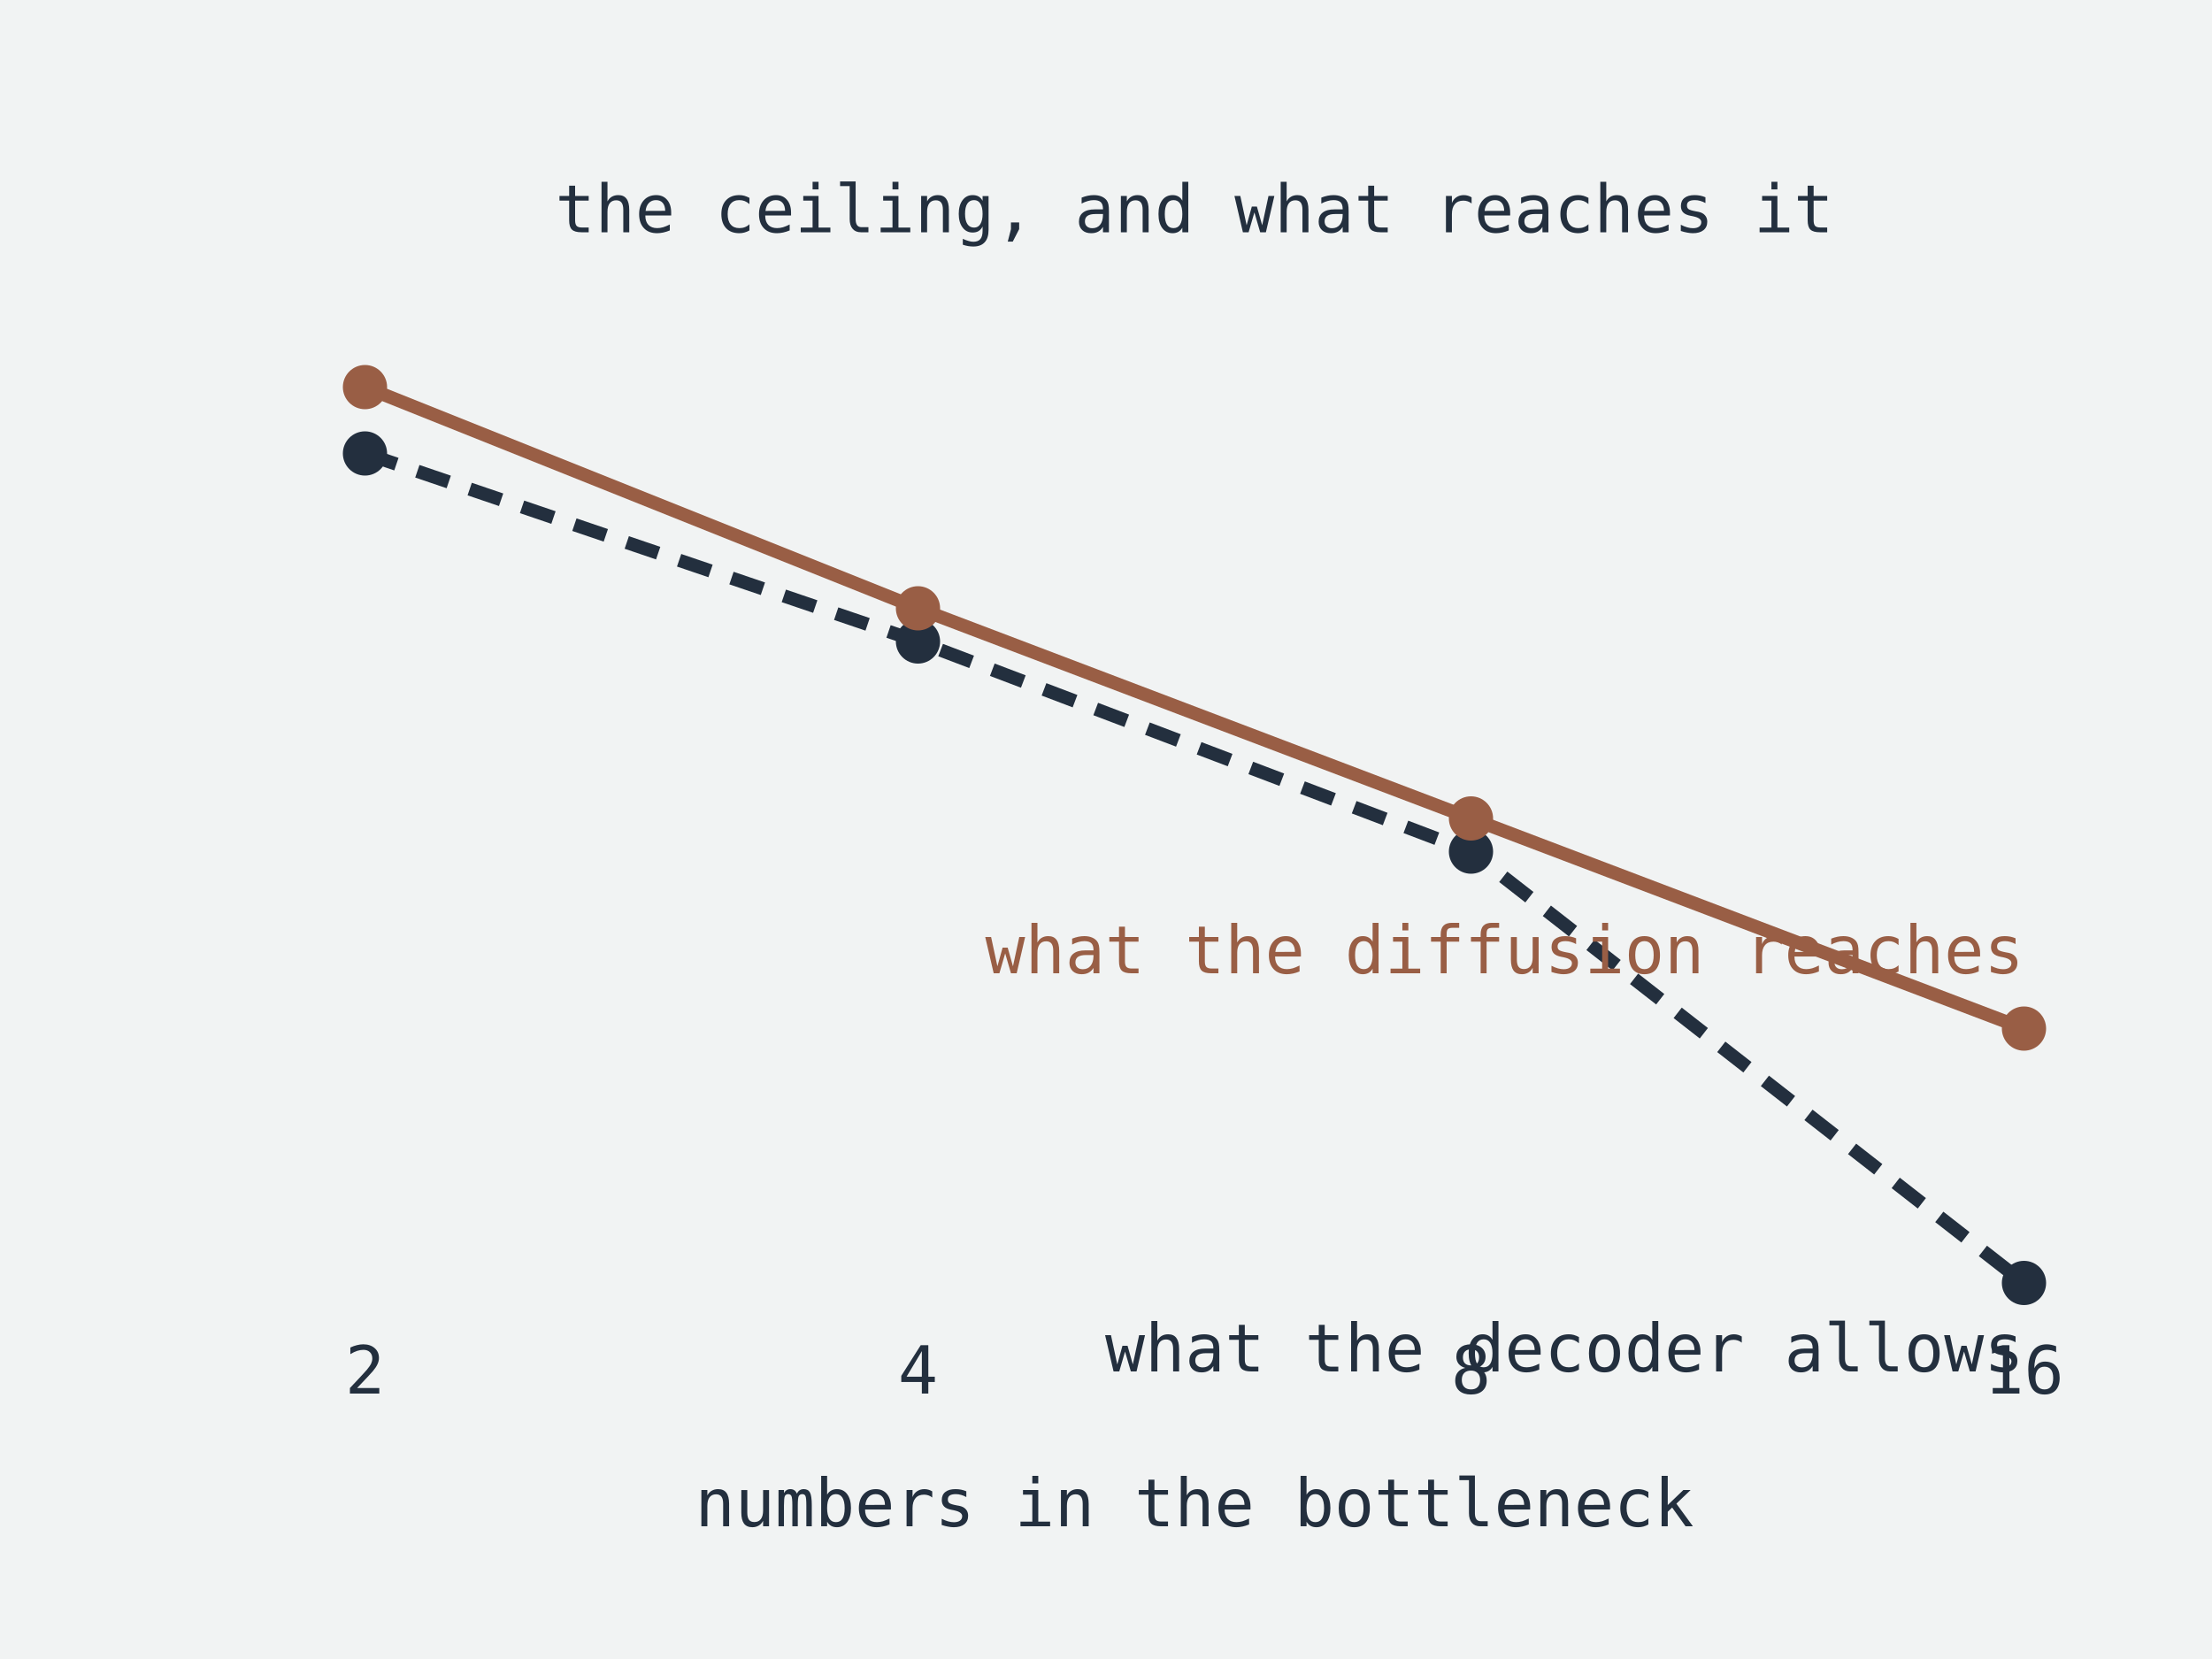
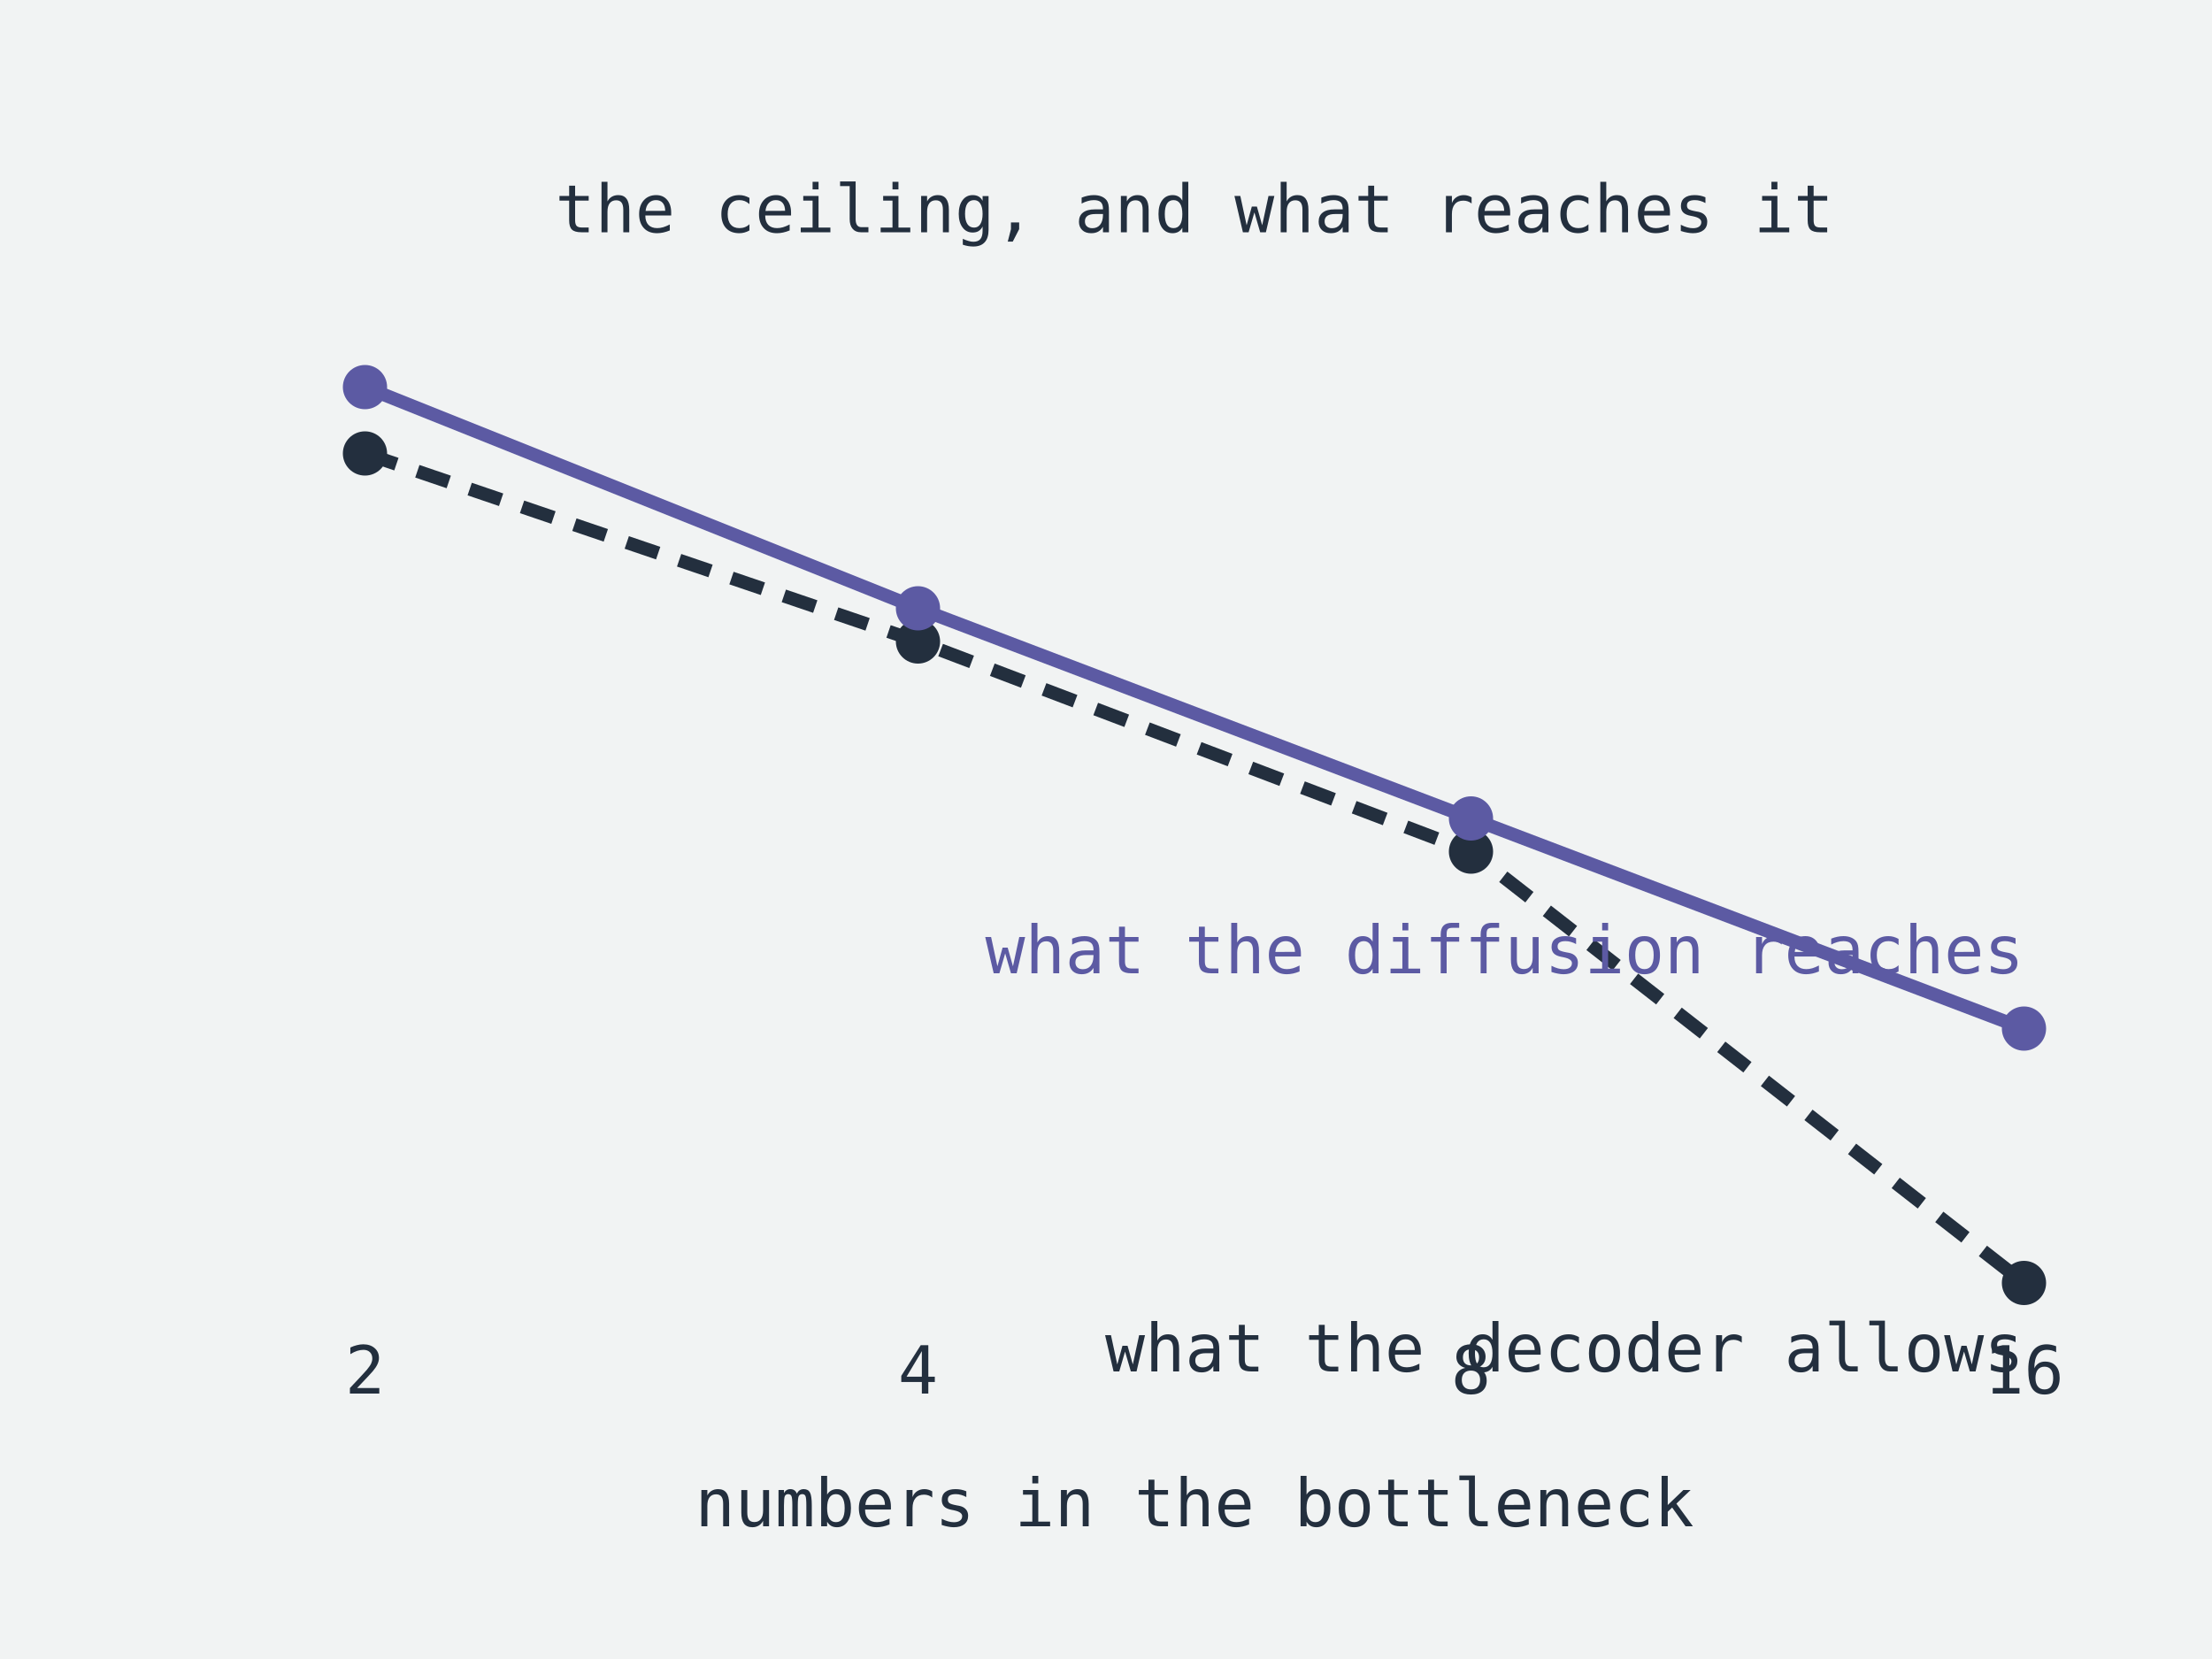
<svg xmlns="http://www.w3.org/2000/svg" viewBox="0 0 400 300">
  <rect width="400" height="300" fill="#f1f3f3" />
  <polyline points="66,82 166,116 266,154 366,232" fill="none" stroke="#232f3e" stroke-width="2.4" stroke-dasharray="6 4" />
  <circle cx="66" cy="82" r="4" fill="#232f3e" />
  <circle cx="166" cy="116" r="4" fill="#232f3e" />
  <circle cx="266" cy="154" r="4" fill="#232f3e" />
  <circle cx="366" cy="232" r="4" fill="#232f3e" />
  <text x="366" y="248" text-anchor="end" font-family="monospace" font-size="12" fill="#232f3e">what the decoder allows</text>
-   <polyline points="66,70 166,110 266,148 366,186" fill="none" stroke="#995e45" stroke-width="2.4" />
-   <circle cx="66" cy="70" r="4" fill="#995e45" />
-   <circle cx="166" cy="110" r="4" fill="#995e45" />
-   <circle cx="266" cy="148" r="4" fill="#995e45" />
-   <circle cx="366" cy="186" r="4" fill="#995e45" />
-   <text x="366" y="176" text-anchor="end" font-family="monospace" font-size="12" fill="#995e45">what the diffusion reaches</text>
+   <polyline points="66,70 166,110 266,148 366,186" fill="none" stroke="#5c5aa3" stroke-width="2.4" />
+   <circle cx="66" cy="70" r="4" fill="#5c5aa3" />
+   <circle cx="166" cy="110" r="4" fill="#5c5aa3" />
+   <circle cx="266" cy="148" r="4" fill="#5c5aa3" />
+   <circle cx="366" cy="186" r="4" fill="#5c5aa3" />
+   <text x="366" y="176" text-anchor="end" font-family="monospace" font-size="12" fill="#5c5aa3">what the diffusion reaches</text>
  <text x="66" y="252" text-anchor="middle" font-family="monospace" font-size="12" fill="#232f3e">2</text>
  <text x="166" y="252" text-anchor="middle" font-family="monospace" font-size="12" fill="#232f3e">4</text>
  <text x="266" y="252" text-anchor="middle" font-family="monospace" font-size="12" fill="#232f3e">8</text>
  <text x="366" y="252" text-anchor="middle" font-family="monospace" font-size="12" fill="#232f3e">16</text>
  <text x="216" y="276" text-anchor="middle" font-family="monospace" font-size="12" fill="#232f3e">numbers in the bottleneck</text>
  <text x="216" y="42" text-anchor="middle" font-family="monospace" font-size="12" fill="#232f3e">the ceiling, and what reaches it</text>
</svg>
